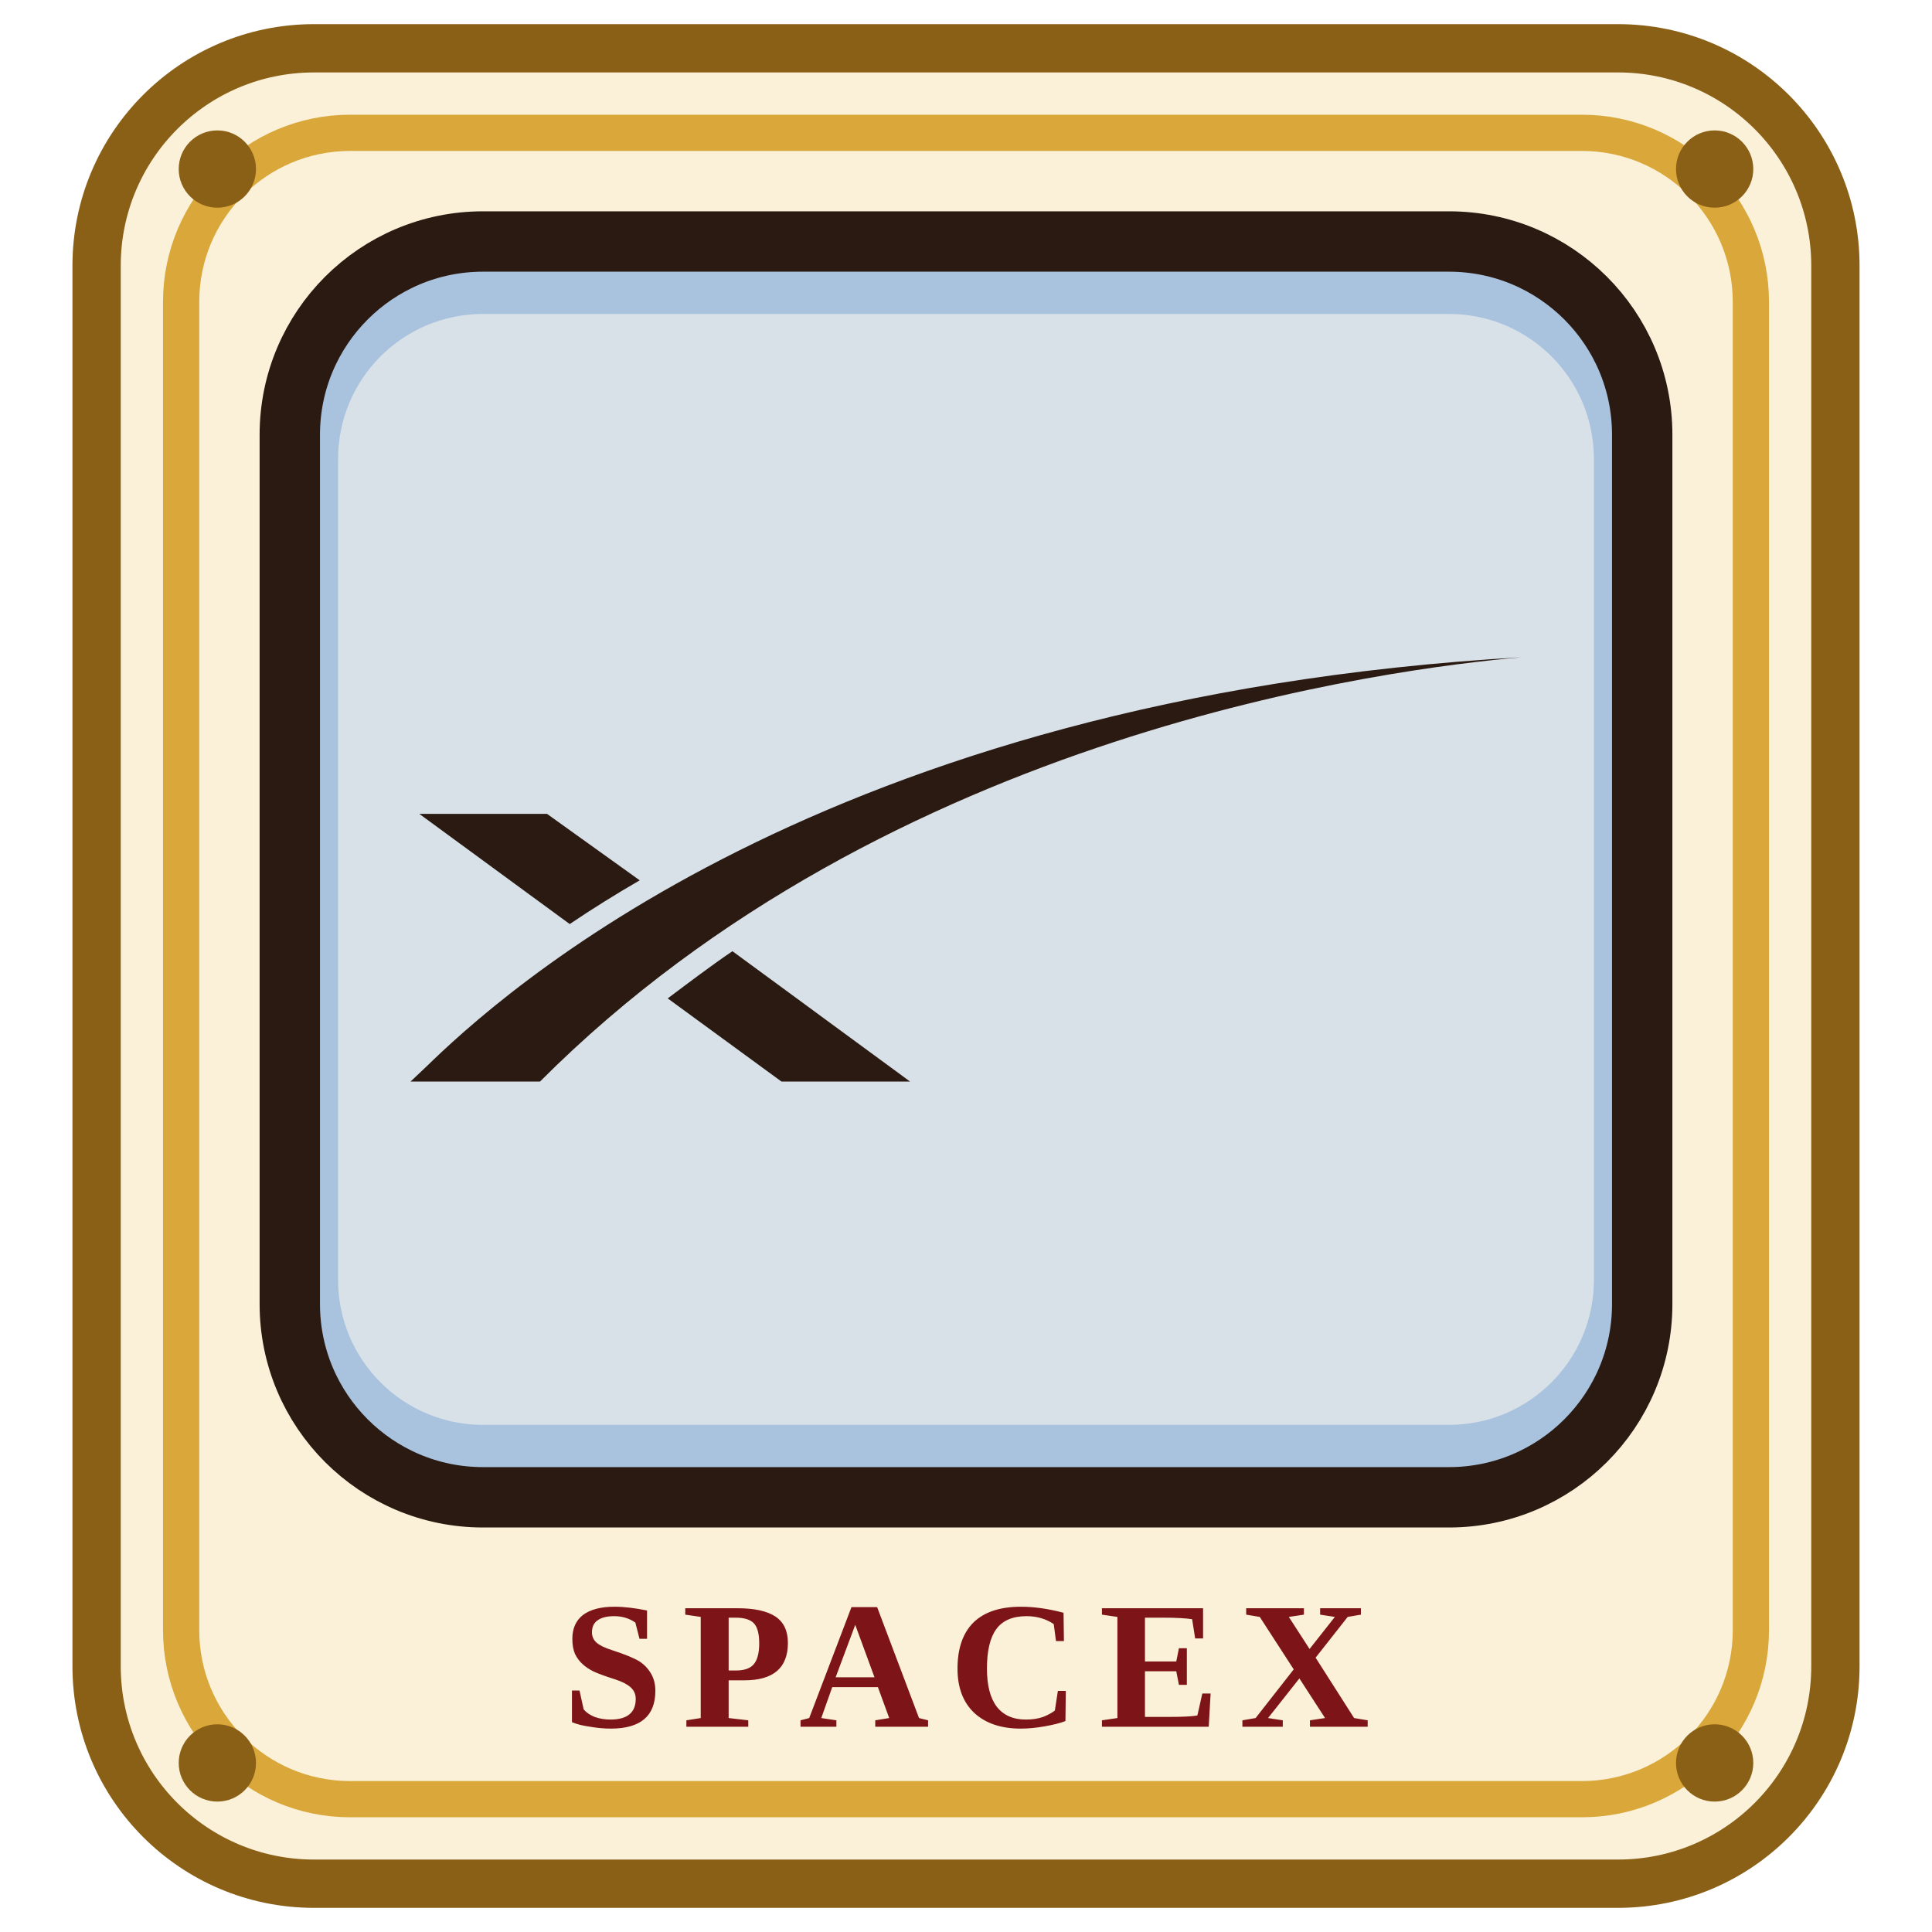
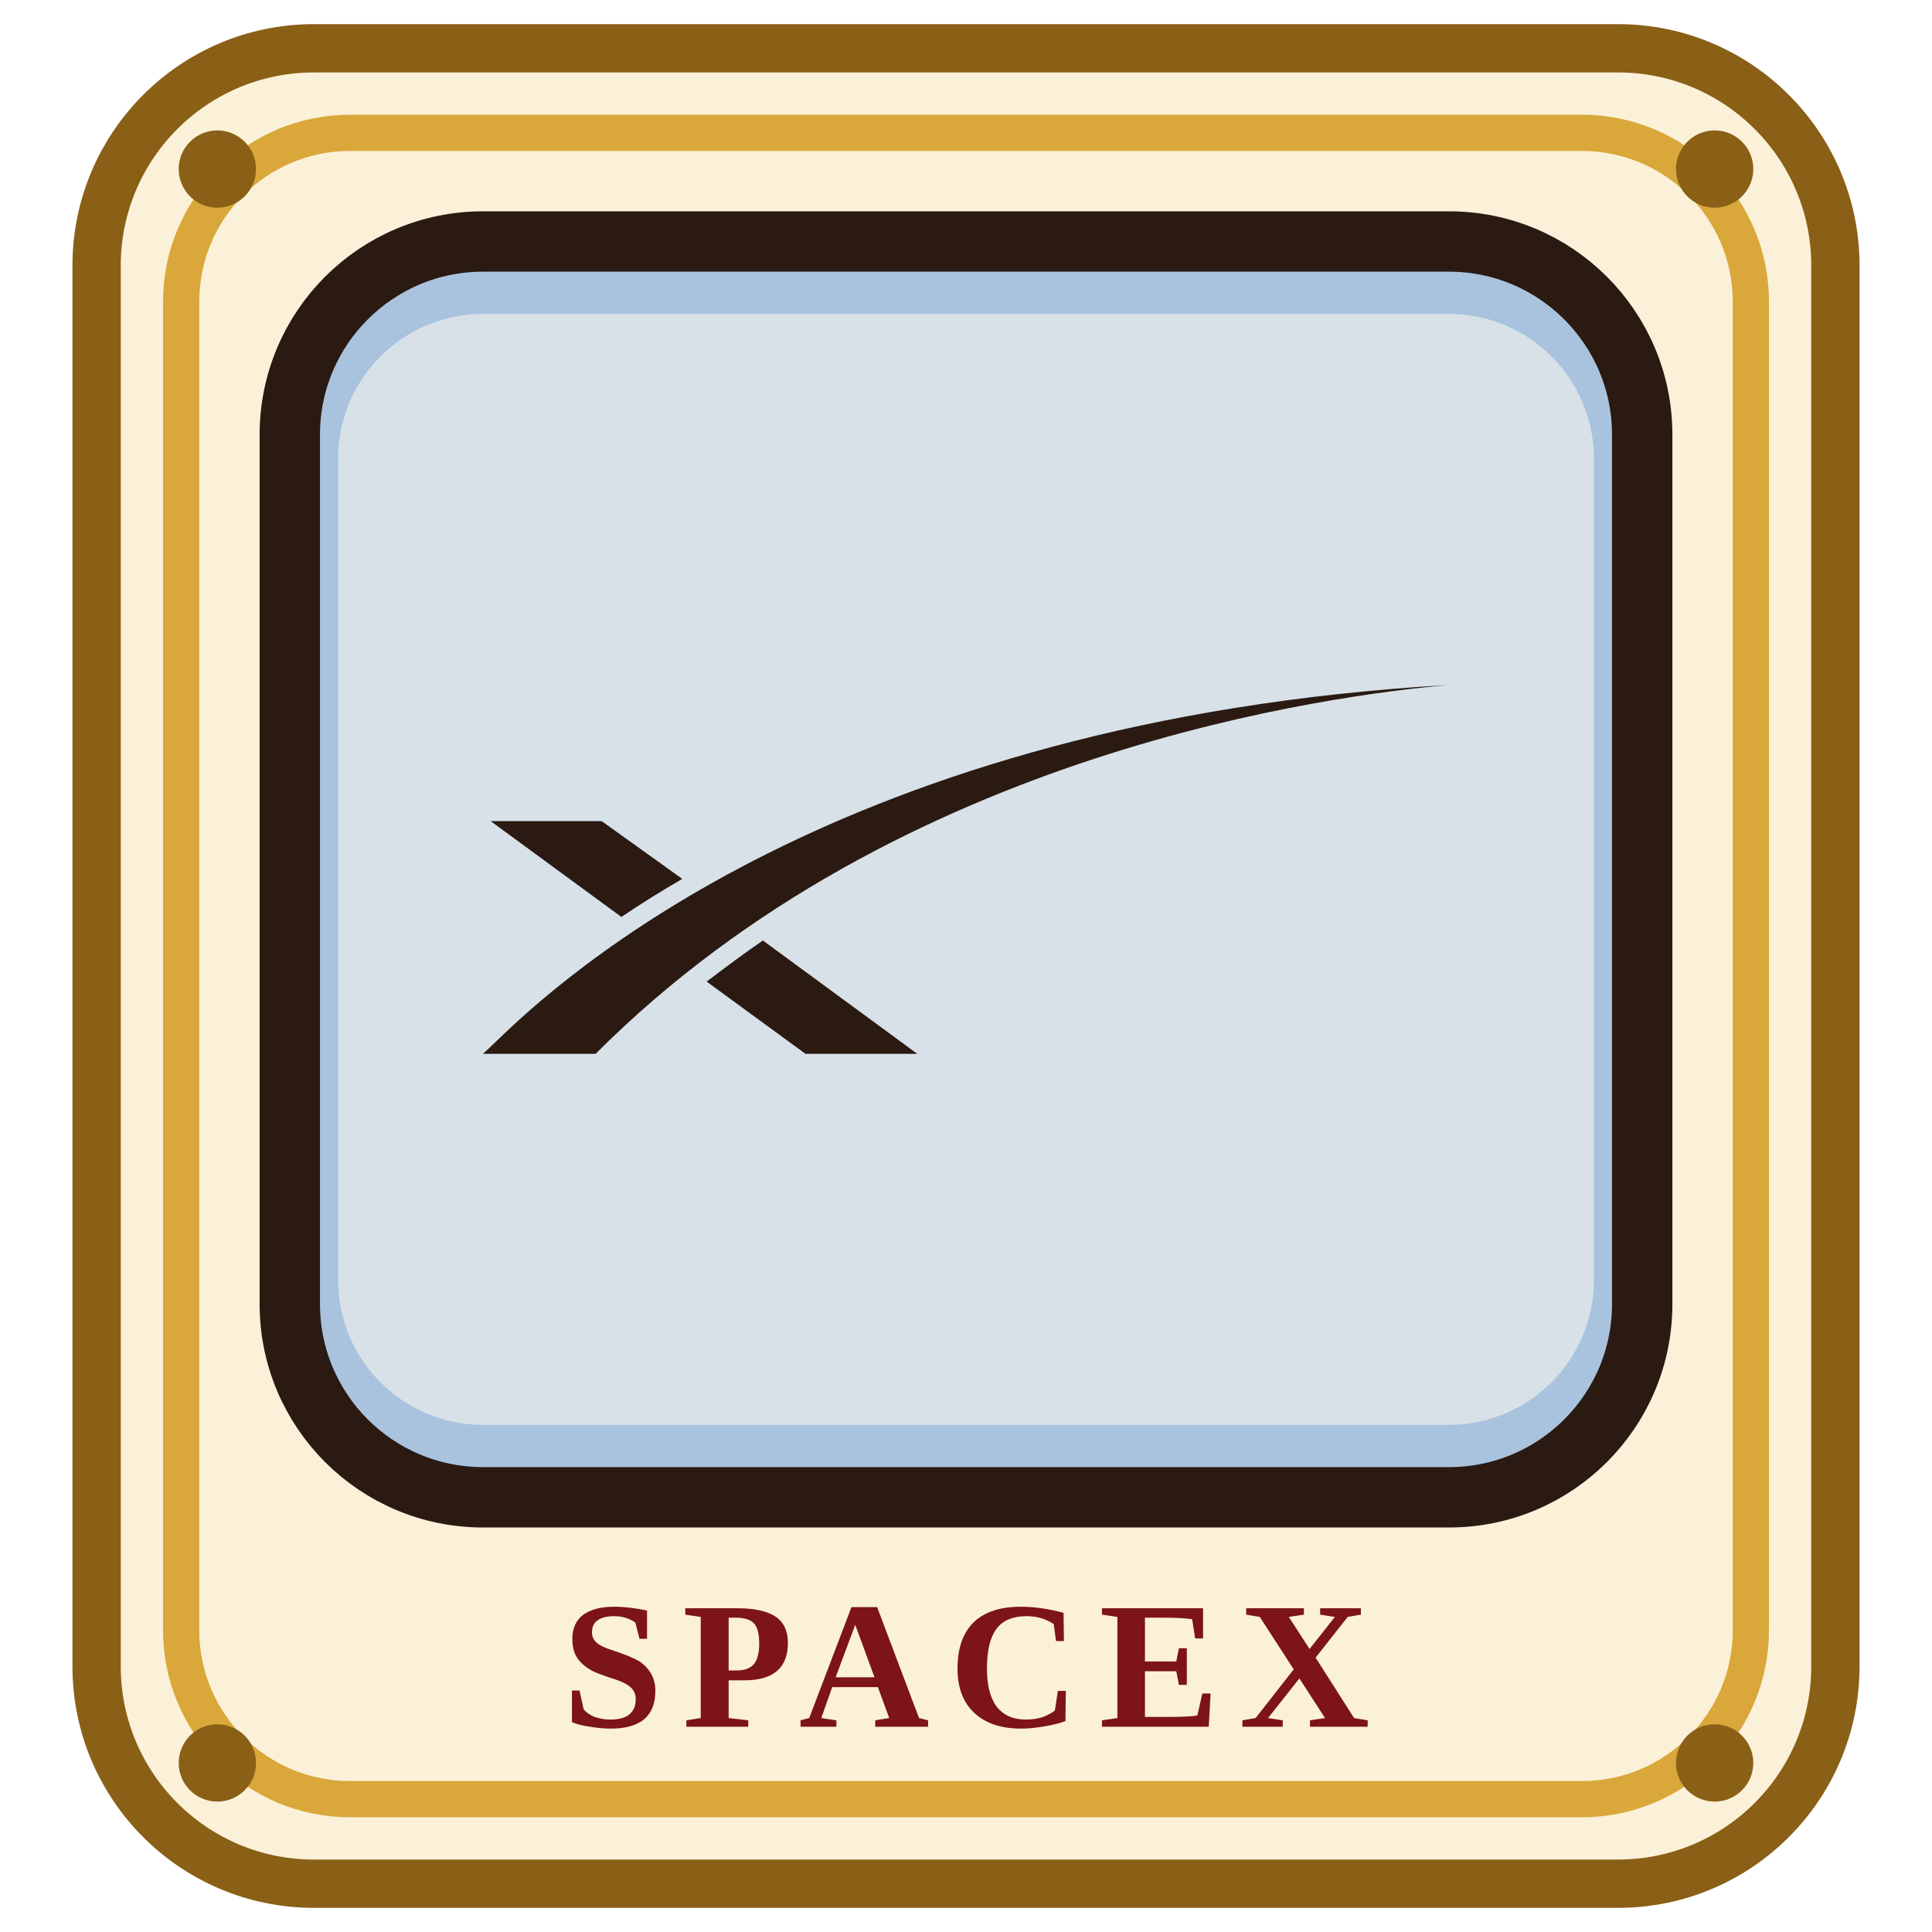
<svg xmlns="http://www.w3.org/2000/svg" viewBox="0 0 80 80">
  <rect x="4" y="2" width="72" height="76" rx="9" fill="#fbf1d8" stroke="#8a5f16" stroke-width="2" />
  <rect x="7.5" y="5.5" width="65" height="69" rx="7" fill="none" stroke="#d9a73a" stroke-width="1.5" />
  <rect x="12" y="10" width="56" height="52" rx="8" fill="#a9c3de" stroke="#2a1a12" stroke-width="2.5" />
  <rect x="14" y="13" width="52" height="46" rx="6" fill="#fffaf0" opacity=".55" />
-   <svg x="15" y="13" width="50" height="46" viewBox="0 0 24 24" preserveAspectRatio="xMidYMid meet" fill="#2a1a12">
+   <svg x="19" y="16" width="42" height="40" viewBox="0 0 24 24" preserveAspectRatio="xMidYMid meet" fill="#2a1a12">
    <path d="M24 7.417C8.882 8.287 1.89 14.75.321 16.28L0 16.583h2.797C10.356 9.005 21.222 7.663 24 7.417zm-17.046 6.35c-.472.321-.945.68-1.398 1.02l2.457 1.796h2.778zM2.948 10.8H.189l3.25 2.381c.473-.321 1.02-.661 1.512-.945Z" />
  </svg>
  <circle cx="9" cy="7" r="1.6" fill="#8a5f16" />
  <circle cx="71" cy="7" r="1.6" fill="#8a5f16" />
  <circle cx="9" cy="73" r="1.6" fill="#8a5f16" />
  <circle cx="71" cy="73" r="1.6" fill="#8a5f16" />
  <text x="40" y="71.5" text-anchor="middle" font-family="Georgia,'Times New Roman',serif" font-size="7.5" font-weight="700" letter-spacing=".8" fill="#7d1418">SPACEX</text>
</svg>
